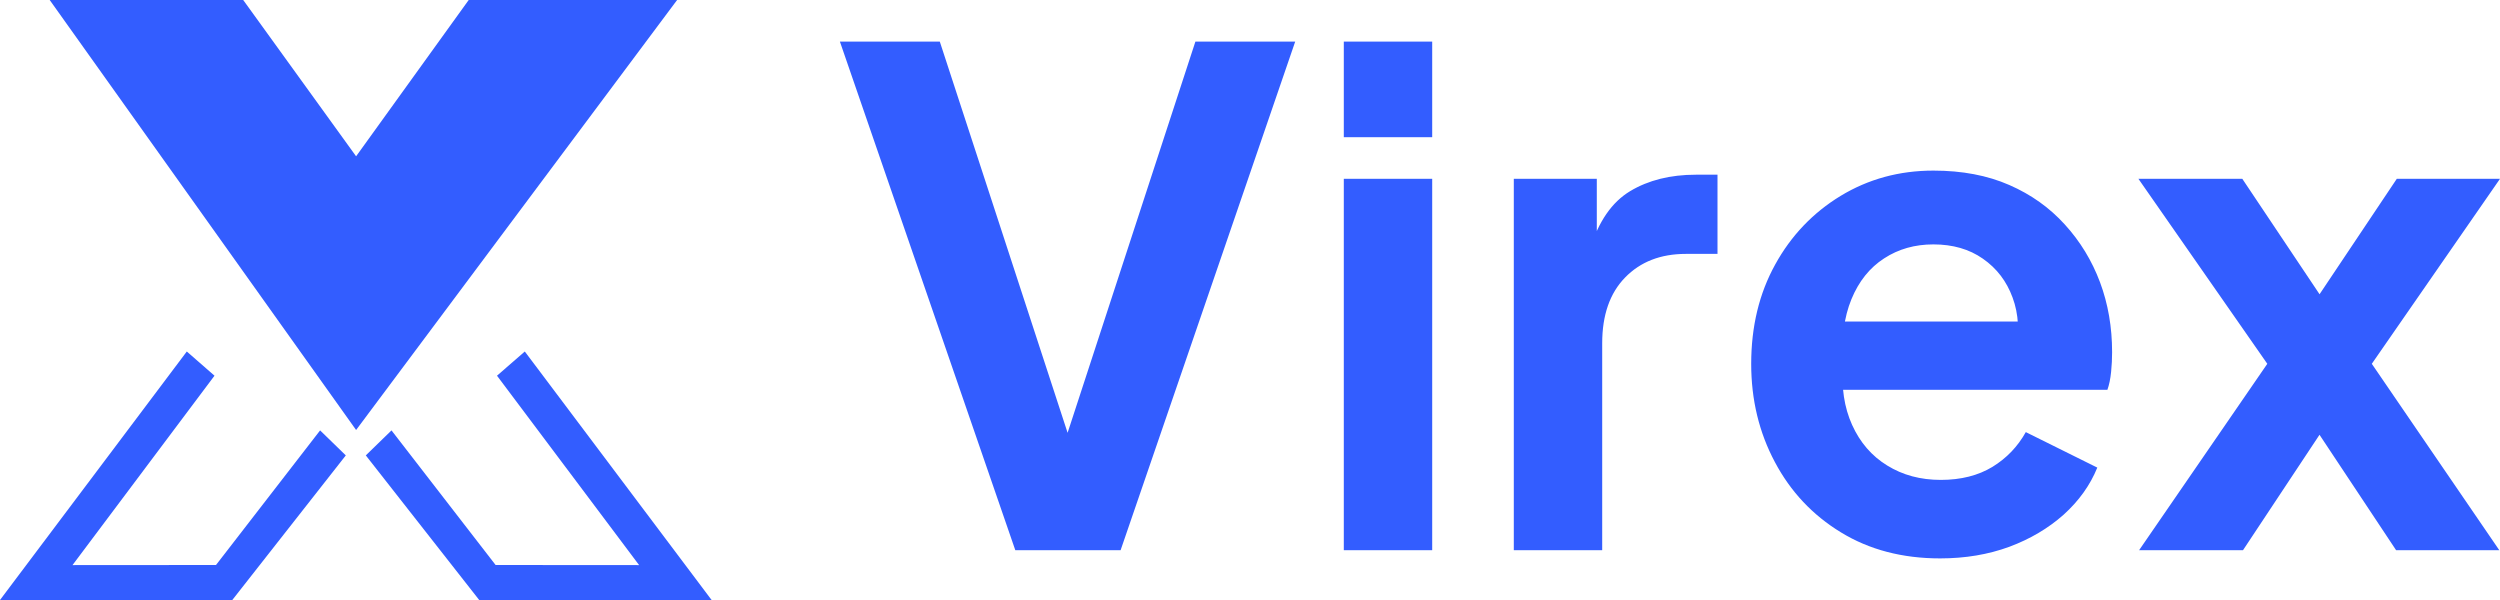
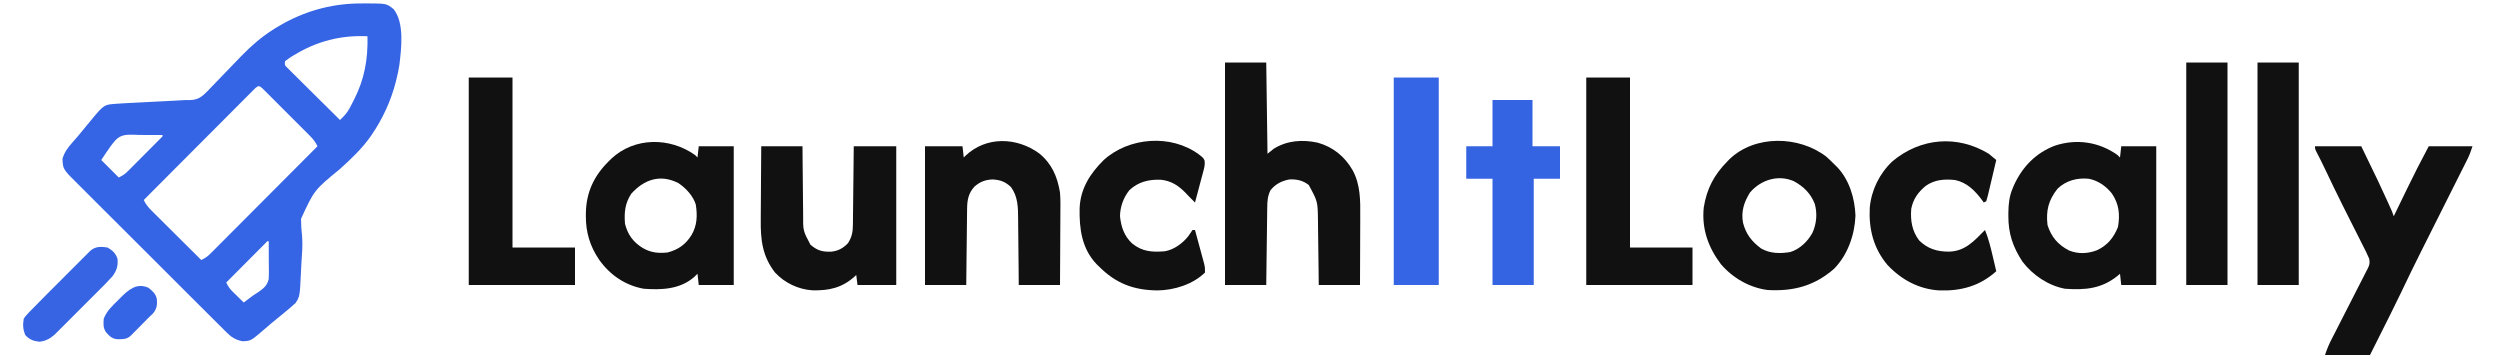
- <svg xmlns="http://www.w3.org/2000/svg" fill="#335DFF" viewBox="0 0 250 60">
-   <path d="M4.97 0l19.35 0 11.29 15.63 11.26 -15.63 20.84 0 -32.1 43 -30.64 -43zm-4.97 60l18.68 -24.85 2.77 2.42 -14.2 18.94 14.35 -0.01 10.41 -13.46 2.57 2.5 -11.35 14.46 -23.23 0zm71.16 0l-18.68 -24.85 -2.78 2.42 14.21 18.94 -14.35 -0.01 -10.41 -13.46 -2.57 2.5 11.34 14.46 23.24 0z" />
-   <path fill-rule="nonzero" d="M101.53 55.02l-17.54 -50.86 9.99 0 13.76 42.12 -1.96 0 13.76 -42.12 9.98 0 -17.46 50.86 -10.53 0zm32.85 0l0 -37.14 8.84 0 0 37.14 -8.84 0zm0 -41.3l0 -9.56 8.84 0 0 9.56 -8.84 0zm17 41.3l0 -37.14 8.3 0 0 8.26 -0.68 -1.23c0.86,-2.77 2.19,-4.7 4.02,-5.8 1.82,-1.09 4.01,-1.64 6.57,-1.64l2.16 0 0 7.92 -3.17 0c-2.52,0 -4.54,0.79 -6.07,2.36 -1.53,1.57 -2.29,3.76 -2.29,6.58l0 20.69 -8.84 0zm42.63 0.82c-3.78,0 -7.08,-0.87 -9.91,-2.6 -2.84,-1.73 -5.04,-4.07 -6.61,-7.03 -1.58,-2.96 -2.37,-6.23 -2.37,-9.83 0,-3.73 0.8,-7.04 2.4,-9.93 1.59,-2.89 3.78,-5.18 6.54,-6.86 2.77,-1.68 5.86,-2.53 9.28,-2.53 2.87,0 5.4,0.48 7.59,1.44 2.18,0.95 4.03,2.27 5.56,3.96 1.53,1.68 2.7,3.6 3.51,5.76 0.81,2.17 1.21,4.5 1.21,7 0,0.64 -0.03,1.3 -0.1,1.98 -0.07,0.68 -0.19,1.28 -0.37,1.78l-28.33 0 0 -6.83 23.34 0 -4.18 3.21c0.4,-2.1 0.3,-3.96 -0.31,-5.6 -0.6,-1.64 -1.59,-2.93 -2.97,-3.89 -1.37,-0.96 -3.02,-1.43 -4.95,-1.43 -1.85,0 -3.49,0.46 -4.93,1.4 -1.44,0.93 -2.53,2.29 -3.27,4.09 -0.74,1.8 -1.02,3.97 -0.84,6.52 -0.18,2.28 0.12,4.29 0.91,6.04 0.79,1.75 1.96,3.11 3.51,4.06 1.55,0.96 3.33,1.44 5.36,1.44 2.02,0 3.74,-0.44 5.16,-1.3 1.42,-0.87 2.53,-2.03 3.34,-3.48l7.15 3.55c-0.72,1.77 -1.85,3.34 -3.37,4.71 -1.53,1.36 -3.34,2.43 -5.43,3.21 -2.1,0.77 -4.4,1.16 -6.92,1.16zm19.9 -0.82l12.82 -18.64 -12.89 -18.5 10.39 0 10.05 15.02 -4.65 0 10.05 -15.02 10.32 0 -12.82 18.5 12.75 18.64 -10.32 0 -9.92 -14.95 4.52 0 -9.91 14.95 -10.39 0z" />
+ <svg xmlns="http://www.w3.org/2000/svg" version="1.1" width="2000" height="290">
+   <path d="M0 0 C1.731 -0.012 1.731 -0.012 3.496 -0.023 C19.483 0.013 19.483 0.013 25.188 4.625 C33.92 15.739 31.341 35.941 29.754 49.242 C29.144 53.311 28.256 57.261 27.25 61.25 C27.089 61.894 26.928 62.537 26.762 63.201 C22.942 77.987 16.438 92.058 7.875 104.688 C7.279 105.571 7.279 105.571 6.671 106.473 C-0.3 116.306 -8.917 124.489 -17.848 132.496 C-38.346 149.309 -38.346 149.309 -48.941 172.323 C-48.936 177.026 -48.602 181.62 -48.064 186.292 C-47.503 193.364 -48.123 200.396 -48.594 207.463 C-48.746 209.872 -48.866 212.28 -48.973 214.691 C-49.877 234.353 -49.877 234.353 -53.309 239.66 C-53.929 240.205 -54.549 240.751 -55.188 241.312 C-55.904 241.957 -56.621 242.602 -57.359 243.266 C-58.148 243.92 -58.937 244.575 -59.75 245.25 C-60.58 245.946 -61.41 246.642 -62.266 247.359 C-64.081 248.856 -65.907 250.34 -67.742 251.812 C-71.612 254.949 -75.393 258.184 -79.159 261.445 C-89.132 269.98 -89.132 269.98 -95.75 270.25 C-101.416 269.122 -104.738 266.988 -108.703 262.945 C-109.259 262.398 -109.815 261.852 -110.388 261.288 C-112.239 259.462 -114.072 257.618 -115.906 255.773 C-117.232 254.456 -118.56 253.141 -119.889 251.826 C-123.489 248.257 -127.074 244.672 -130.654 241.083 C-133.647 238.087 -136.647 235.098 -139.647 232.108 C-146.725 225.055 -153.79 217.99 -160.846 210.915 C-168.123 203.622 -175.42 196.35 -182.729 189.089 C-189.008 182.851 -195.273 176.598 -201.527 170.335 C-205.261 166.596 -208.999 162.863 -212.751 159.142 C-216.279 155.642 -219.79 152.125 -223.288 148.596 C-224.572 147.305 -225.863 146.02 -227.16 144.742 C-239.422 132.644 -239.422 132.644 -239.75 124.25 C-238.211 118.89 -235.293 115.095 -231.625 111 C-230.635 109.864 -229.645 108.727 -228.656 107.59 C-228.165 107.029 -227.674 106.468 -227.168 105.89 C-225.096 103.494 -223.112 101.029 -221.125 98.562 C-207.017 81.258 -207.017 81.258 -199.208 80.447 C-194.167 80.043 -189.121 79.783 -184.07 79.531 C-182.258 79.437 -182.258 79.437 -180.41 79.341 C-176.565 79.141 -172.72 78.945 -168.875 78.75 C-165.037 78.555 -161.199 78.358 -157.362 78.159 C-154.98 78.035 -152.598 77.914 -150.216 77.795 C-148.051 77.683 -145.887 77.556 -143.723 77.413 C-140.75 77.25 -140.75 77.25 -138.077 77.311 C-131.216 77.25 -128.017 74.512 -123.293 69.71 C-122.43 68.788 -121.566 67.865 -120.676 66.914 C-119.742 65.953 -118.806 64.994 -117.867 64.038 C-115.405 61.519 -112.97 58.977 -110.541 56.426 C-106.22 51.893 -101.862 47.396 -97.488 42.914 C-97.021 42.434 -96.554 41.955 -96.072 41.46 C-88.533 33.747 -80.827 27.064 -71.75 21.25 C-70.955 20.733 -70.16 20.216 -69.341 19.684 C-67.504 18.537 -65.654 17.468 -63.75 16.438 C-63.095 16.077 -62.439 15.716 -61.764 15.345 C-42.492 4.988 -21.846 -0.148 0 0 Z M-54.688 41.438 C-55.393 41.866 -56.098 42.294 -56.825 42.735 C-58.525 43.82 -60.147 45.026 -61.75 46.25 C-62.068 49.302 -62.068 49.302 -60.08 51.281 C-59.298 52.056 -58.516 52.831 -57.711 53.63 C-56.83 54.51 -55.949 55.391 -55.042 56.298 C-54.069 57.255 -53.097 58.212 -52.125 59.168 C-51.138 60.15 -50.151 61.132 -49.166 62.115 C-46.568 64.701 -43.962 67.278 -41.353 69.853 C-38.694 72.482 -36.042 75.119 -33.391 77.756 C-28.185 82.929 -22.971 88.092 -17.75 93.25 C-14.759 90.388 -12.208 87.79 -10.25 84.133 C-9.84 83.368 -9.43 82.604 -9.008 81.816 C-8.385 80.608 -8.385 80.608 -7.75 79.375 C-7.314 78.536 -6.879 77.697 -6.43 76.832 C1.938 60.323 4.637 44.59 4.25 26.25 C-17.203 25.272 -36.306 30.205 -54.688 41.438 Z M-85.417 67.671 C-86.086 68.342 -86.756 69.013 -87.445 69.705 C-88.214 70.47 -88.982 71.236 -89.774 72.025 C-90.618 72.876 -91.461 73.727 -92.331 74.604 C-93.218 75.491 -94.106 76.379 -95.021 77.293 C-97.461 79.733 -99.895 82.179 -102.328 84.626 C-104.87 87.18 -107.417 89.728 -109.964 92.277 C-114.788 97.107 -119.607 101.943 -124.424 106.78 C-129.907 112.285 -135.396 117.785 -140.886 123.285 C-152.18 134.6 -163.467 145.923 -174.75 157.25 C-173.103 160.739 -171.233 163.01 -168.484 165.743 C-167.603 166.624 -166.722 167.504 -165.815 168.412 C-164.853 169.363 -163.892 170.314 -162.93 171.266 C-161.946 172.246 -160.962 173.227 -159.979 174.208 C-157.396 176.784 -154.806 179.353 -152.216 181.921 C-149.571 184.546 -146.932 187.175 -144.293 189.805 C-139.118 194.959 -133.936 200.106 -128.75 205.25 C-125.523 203.83 -123.373 202.121 -120.89 199.631 C-120.136 198.879 -119.381 198.127 -118.604 197.353 C-117.378 196.116 -117.378 196.116 -116.126 194.853 C-115.257 193.985 -114.389 193.116 -113.494 192.222 C-111.116 189.843 -108.744 187.46 -106.373 185.076 C-103.893 182.583 -101.407 180.096 -98.922 177.608 C-94.218 172.899 -89.52 168.184 -84.823 163.467 C-79.475 158.097 -74.121 152.732 -68.767 147.368 C-57.755 136.335 -46.75 125.295 -35.75 114.25 C-37.392 110.774 -39.256 108.491 -41.984 105.757 C-42.859 104.876 -43.733 103.996 -44.634 103.088 C-45.589 102.137 -46.544 101.185 -47.5 100.234 C-48.479 99.254 -49.458 98.273 -50.437 97.292 C-52.484 95.241 -54.536 93.194 -56.59 91.149 C-59.226 88.524 -61.854 85.89 -64.479 83.253 C-66.496 81.229 -68.518 79.209 -70.542 77.19 C-71.513 76.22 -72.483 75.249 -73.451 74.276 C-74.801 72.921 -76.158 71.573 -77.516 70.226 C-78.287 69.456 -79.058 68.686 -79.853 67.893 C-82.268 65.801 -82.963 65.579 -85.417 67.671 Z M-182.965 105.016 C-188.607 104.899 -192.796 104.986 -196.98 109 C-199.887 112.203 -202.372 115.644 -204.75 119.25 C-206.07 121.23 -207.39 123.21 -208.75 125.25 C-204.13 129.87 -199.51 134.49 -194.75 139.25 C-191.456 137.603 -189.917 136.666 -187.45 134.193 C-186.83 133.576 -186.21 132.959 -185.57 132.323 C-184.913 131.658 -184.255 130.993 -183.578 130.309 C-182.896 129.626 -182.213 128.943 -181.51 128.239 C-180.072 126.798 -178.637 125.355 -177.204 123.909 C-175 121.687 -172.788 119.473 -170.574 117.26 C-169.179 115.86 -167.785 114.459 -166.391 113.059 C-165.725 112.392 -165.06 111.725 -164.374 111.038 C-163.766 110.424 -163.158 109.81 -162.532 109.177 C-161.994 108.635 -161.455 108.093 -160.9 107.534 C-159.639 106.413 -159.639 106.413 -159.75 105.25 C-164.357 105.205 -168.96 105.189 -173.566 105.234 C-176.715 105.264 -179.823 105.207 -182.965 105.016 Z M-77.123 191.503 C-77.707 192.089 -78.291 192.675 -78.893 193.279 C-79.553 193.94 -80.214 194.601 -80.895 195.281 C-81.611 196.003 -82.328 196.725 -83.066 197.469 C-83.797 198.201 -84.529 198.934 -85.282 199.688 C-87.628 202.04 -89.97 204.395 -92.312 206.75 C-93.898 208.34 -95.483 209.93 -97.068 211.52 C-100.965 215.427 -104.858 219.337 -108.75 223.25 C-107.403 226.046 -106.153 228.09 -103.93 230.266 C-103.395 230.794 -102.86 231.323 -102.309 231.867 C-101.753 232.406 -101.197 232.945 -100.625 233.5 C-100.062 234.054 -99.498 234.609 -98.918 235.18 C-97.533 236.541 -96.142 237.896 -94.75 239.25 C-92.899 237.897 -91.069 236.527 -89.258 235.121 C-86.75 233.25 -86.75 233.25 -83.805 231.41 C-79.308 228.352 -76.248 226.142 -74.828 220.746 C-74.595 217.296 -74.535 213.977 -74.671 210.528 C-74.756 208.087 -74.75 205.657 -74.727 203.215 C-74.687 198.892 -74.705 194.573 -74.75 190.25 C-75.937 190.138 -75.937 190.138 -77.123 191.503 Z " fill="#3564E4" transform="translate(289.75,2.75)" />
+   <path d="M0 0 C10.89 0 21.78 0 33 0 C33.33 24.09 33.66 48.18 34 73 C35.65 71.68 37.3 70.36 39 69 C49.688 62.353 61.984 61.491 74.125 64.125 C86.364 67.521 95.676 75.12 102 86 C108.493 97.733 108.288 110.653 108.195 123.703 C108.192 125.278 108.189 126.852 108.187 128.427 C108.179 132.53 108.16 136.634 108.137 140.737 C108.113 145.682 108.104 150.628 108.092 155.573 C108.073 163.049 108.035 170.524 108 178 C97.11 178 86.22 178 75 178 C74.951 173.64 74.902 169.281 74.852 164.789 C74.807 161.289 74.76 157.789 74.713 154.288 C74.663 150.607 74.617 146.925 74.578 143.244 C74.541 139.69 74.495 136.137 74.442 132.584 C74.415 130.585 74.397 128.585 74.379 126.586 C74.184 111.185 74.184 111.185 67 98 C62.369 94.349 57.419 93.29 51.594 93.551 C45.384 94.626 40.469 97.244 36.438 102.062 C34.137 106.764 33.862 110.551 33.795 115.788 C33.785 116.462 33.775 117.135 33.765 117.829 C33.733 120.048 33.708 122.266 33.684 124.484 C33.663 126.026 33.642 127.567 33.621 129.108 C33.566 133.159 33.516 137.21 33.468 141.26 C33.409 146.124 33.342 150.987 33.277 155.851 C33.18 163.234 33.091 170.617 33 178 C22.11 178 11.22 178 0 178 C0 119.26 0 60.52 0 0 Z " fill="#111111" transform="translate(980,50)" />
+   <path d="M0 0 C0.99 0.99 0.99 0.99 2 2 C2.33 -0.97 2.66 -3.94 3 -7 C12.24 -7 21.48 -7 31 -7 C31 29.63 31 66.26 31 104 C21.76 104 12.52 104 3 104 C2.505 99.545 2.505 99.545 2 95 C1.466 95.459 0.933 95.918 0.383 96.391 C-12.52 107.017 -25.818 108.15 -42 107 C-55.317 104.539 -67.931 96.042 -76.043 85.293 C-83.731 73.572 -87.402 62.649 -87.312 48.625 C-87.307 47.699 -87.301 46.773 -87.295 45.819 C-87.177 39.147 -86.598 33.21 -84 27 C-83.598 26.032 -83.196 25.064 -82.781 24.066 C-76.049 9.387 -65.245 -1.768 -50 -7.5 C-32.729 -13.187 -14.823 -10.523 0 0 Z M-48 27 C-55.243 36.179 -57.299 44.416 -56 56 C-52.918 65.652 -47.657 71.745 -38.812 76.375 C-31.477 79.344 -23.907 79.004 -16.562 76.25 C-8.054 72.328 -3.142 66.257 0.375 57.625 C2.099 47.624 1.272 39.308 -4.508 30.773 C-9.269 24.861 -15.452 20.465 -23 19 C-32.23 18.082 -41.24 20.434 -48 27 Z " fill="#111111" transform="translate(1694,124)" />
+   <path d="M0 0 C0.99 0.99 0.99 0.99 2 2 C2.33 -0.97 2.66 -3.94 3 -7 C12.24 -7 21.48 -7 31 -7 C31 29.63 31 66.26 31 104 C21.76 104 12.52 104 3 104 C2.505 99.545 2.505 99.545 2 95 C1.093 95.887 0.185 96.774 -0.75 97.688 C-12.142 107.519 -26.757 108.033 -41 107 C-55.824 104.372 -68.158 95.876 -76.75 83.688 C-84.068 72.917 -87.406 61.665 -87.312 48.688 C-87.307 47.858 -87.301 47.028 -87.295 46.174 C-86.972 29.696 -80.698 16.518 -69 5 C-68.339 4.34 -67.677 3.68 -66.996 3 C-48.438 -14.395 -20.208 -14.346 0 0 Z M-51 31 C-56.026 38.658 -56.734 46.048 -56 55 C-53.828 63.664 -49.533 69.595 -41.938 74.312 C-35.392 78.155 -29.527 78.718 -22 78 C-13.313 75.713 -7.41 71.555 -2.688 63.875 C1.767 56.183 1.97 48.403 0.645 39.652 C-1.478 32.715 -7.298 26.475 -13.227 22.512 C-27.57 15.125 -40.587 19.407 -51 31 Z " fill="#111111" transform="translate(556,124)" />
+   <path d="M0 0 C12.21 0 24.42 0 37 0 C50.864 28.552 50.864 28.552 57.312 42.625 C57.774 43.63 58.235 44.636 58.71 45.672 C61.865 52.595 61.865 52.595 63 56 C63.793 54.361 63.793 54.361 64.601 52.69 C66.606 48.549 68.614 44.41 70.623 40.271 C71.484 38.496 72.344 36.721 73.203 34.945 C78.903 23.162 84.811 11.534 91 0 C102.55 0 114.1 0 126 0 C124.767 3.699 123.749 6.752 122.049 10.135 C121.476 11.284 121.476 11.284 120.891 12.456 C120.476 13.278 120.061 14.099 119.633 14.945 C118.971 16.266 118.971 16.266 118.297 17.614 C116.838 20.525 115.374 23.432 113.91 26.34 C112.885 28.383 111.861 30.427 110.837 32.471 C108.133 37.865 105.425 43.256 102.716 48.646 C98.413 57.211 94.114 65.778 89.818 74.346 C88.334 77.304 86.848 80.26 85.361 83.216 C79.581 94.726 73.956 106.301 68.421 117.93 C65.715 123.61 62.941 129.251 60.113 134.871 C59.641 135.815 59.168 136.759 58.681 137.732 C57.227 140.635 55.77 143.536 54.312 146.438 C53.303 148.452 52.293 150.467 51.283 152.482 C48.858 157.323 46.429 162.161 44 167 C32.12 167 20.24 167 8 167 C9.524 162.429 11.184 158.403 13.38 154.172 C13.715 153.517 14.05 152.863 14.395 152.189 C15.118 150.777 15.843 149.366 16.569 147.956 C18.112 144.954 19.64 141.945 21.169 138.936 C24.011 133.343 26.86 127.753 29.734 122.176 C31.738 118.287 33.722 114.389 35.693 110.484 C36.447 109 37.208 107.52 37.976 106.044 C39.049 103.981 40.096 101.907 41.138 99.828 C41.621 98.921 41.621 98.921 42.113 97.995 C43.633 94.897 44.063 93.291 43.326 89.88 C42.888 88.93 42.451 87.979 42 87 C41.632 86.187 41.264 85.373 40.884 84.535 C40.478 83.73 40.071 82.924 39.653 82.094 C39.188 81.168 38.723 80.241 38.244 79.287 C37.491 77.801 37.491 77.801 36.723 76.285 C36.197 75.238 35.671 74.192 35.129 73.113 C33.444 69.761 31.754 66.412 30.062 63.062 C27.863 58.701 25.666 54.337 23.473 49.973 C22.932 48.897 22.391 47.821 21.834 46.712 C17.206 37.474 12.733 28.166 8.307 18.829 C5.938 13.841 3.467 8.914 0.926 4.012 C0 2 0 2 0 0 Z " fill="#111111" transform="translate(1852,117)" />
+   <path d="M0 0 C2.48 2.176 4.811 4.423 7.109 6.789 C7.67 7.329 8.231 7.869 8.809 8.426 C18.576 18.604 22.98 33.503 23.484 47.289 C22.903 62.598 17.312 78.663 6.418 89.77 C-9.34 103.555 -26.191 107.976 -46.891 106.789 C-61.358 104.88 -74.724 97.154 -84.18 86.117 C-94.325 72.667 -99.621 57.82 -97.891 40.789 C-95.514 25.818 -89.602 14.539 -78.891 3.789 C-78.349 3.224 -77.808 2.66 -77.25 2.078 C-56.734 -17.506 -21.743 -16.631 0 0 Z M-60.891 28.789 C-65.7 36.446 -68.181 44.097 -66.43 53.18 C-64.074 62.214 -59.426 68.035 -52.016 73.562 C-44.823 77.714 -36.62 77.77 -28.586 76.395 C-20.901 74.003 -14.716 67.9 -10.891 60.977 C-7.639 53.64 -6.944 45.75 -9.043 37.98 C-12.295 29.573 -17.976 23.995 -25.793 19.758 C-38.301 14.233 -52.247 18.648 -60.891 28.789 Z " fill="#111111" transform="translate(1460.891,125.2109)" />
+   <path d="M0 0 C10.89 0 21.78 0 33 0 C33.056 7.224 33.056 7.224 33.113 14.594 C33.144 17.656 33.175 20.719 33.209 23.781 C33.263 28.635 33.314 33.489 33.346 38.344 C33.373 42.26 33.413 46.176 33.463 50.093 C33.48 51.582 33.491 53.071 33.498 54.561 C33.41 67.581 33.41 67.581 39.375 78.812 C44.994 83.495 48.735 84.548 55.988 84.352 C61.665 83.689 65.421 81.621 69.375 77.562 C72.485 72.658 73.256 68.811 73.319 63.007 C73.329 62.323 73.339 61.64 73.349 60.935 C73.38 58.69 73.397 56.445 73.414 54.199 C73.433 52.637 73.452 51.075 73.473 49.512 C73.524 45.411 73.564 41.309 73.601 37.207 C73.648 32.28 73.71 27.354 73.769 22.427 C73.857 14.951 73.927 7.476 74 0 C85.22 0 96.44 0 108 0 C108 36.63 108 73.26 108 111 C97.77 111 87.54 111 77 111 C76.505 107.04 76.505 107.04 76 103 C75.588 103.387 75.175 103.773 74.75 104.172 C64.692 113.242 54.224 115.584 40.91 115.25 C29.689 114.533 18.656 109.328 11 101 C0.874 88.006 -0.597 74.719 -0.391 58.887 C-0.383 57.179 -0.377 55.471 -0.373 53.763 C-0.358 49.313 -0.319 44.863 -0.275 40.413 C-0.226 35.05 -0.208 29.686 -0.185 24.323 C-0.146 16.215 -0.07 8.108 0 0 Z " fill="#111111" transform="translate(609,117)" />
+   <path d="M0 0 C10.18 8.274 14.596 18.62 16.691 31.32 C17.177 37.126 17.044 42.957 16.984 48.777 C16.979 50.418 16.975 52.058 16.972 53.699 C16.96 57.972 16.931 62.244 16.897 66.517 C16.861 71.667 16.847 76.818 16.83 81.968 C16.801 89.753 16.744 97.536 16.691 105.32 C5.801 105.32 -5.089 105.32 -16.309 105.32 C-16.346 100.66 -16.383 96 -16.422 91.199 C-16.452 88.232 -16.483 85.266 -16.518 82.299 C-16.572 77.598 -16.623 72.898 -16.655 68.198 C-16.681 64.404 -16.722 60.611 -16.772 56.818 C-16.788 55.377 -16.8 53.936 -16.806 52.495 C-16.85 43.357 -16.918 34.569 -22.559 26.945 C-27.001 22.705 -31.185 21.171 -37.246 20.883 C-43.056 21.086 -47.523 22.797 -51.844 26.711 C-56.579 31.957 -57.551 37.375 -57.627 44.244 C-57.643 45.24 -57.643 45.24 -57.658 46.256 C-57.689 48.431 -57.706 50.606 -57.723 52.781 C-57.741 54.297 -57.761 55.813 -57.781 57.329 C-57.833 61.304 -57.872 65.279 -57.909 69.255 C-57.957 74.032 -58.018 78.81 -58.077 83.587 C-58.165 90.831 -58.235 98.076 -58.309 105.32 C-69.199 105.32 -80.089 105.32 -91.309 105.32 C-91.309 68.69 -91.309 32.06 -91.309 -5.68 C-81.409 -5.68 -71.509 -5.68 -61.309 -5.68 C-60.979 -2.71 -60.649 0.26 -60.309 3.32 C-59.87 2.873 -59.432 2.426 -58.98 1.965 C-42.415 -13.826 -17.886 -13.013 0 0 Z " fill="#111111" transform="translate(831.3086,122.6797)" />
+   <path d="M0 0 C11.55 0 23.1 0 35 0 C35 44.88 35 89.76 35 136 C51.5 136 68 136 85 136 C85 145.9 85 155.8 85 166 C56.95 166 28.9 166 0 166 C0 111.22 0 56.44 0 0 Z " fill="#111111" transform="translate(1269,62)" />
+   <path d="M0 0 C11.55 0 23.1 0 35 0 C35 44.88 35 89.76 35 136 C51.5 136 68 136 85 136 C85 145.9 85 155.8 85 166 C56.95 166 28.9 166 0 166 C0 111.22 0 56.44 0 0 Z " fill="#111111" transform="translate(375,62)" />
+   <path d="M0 0 C2.045 1.616 4.012 3.312 6 5 C4.908 9.684 3.805 14.365 2.692 19.044 C2.315 20.637 1.94 22.231 1.569 23.825 C1.035 26.113 0.491 28.399 -0.055 30.684 C-0.302 31.759 -0.302 31.759 -0.554 32.855 C-0.973 34.587 -1.479 36.297 -2 38 C-2.99 38.495 -2.99 38.495 -4 39 C-4.412 38.42 -4.825 37.84 -5.25 37.242 C-10.887 29.617 -17.397 22.99 -27 21 C-35.528 20.16 -43.282 20.679 -50.414 25.699 C-56.532 30.771 -60.417 36.16 -62 44 C-62.764 53.334 -61.439 61.782 -55.66 69.363 C-48.808 76.118 -41.194 78.32 -31.829 78.31 C-18.859 78.026 -11.686 69.746 -3 61 C-0.204 67.851 1.518 74.801 3.188 82 C3.46 83.156 3.733 84.313 4.014 85.504 C4.68 88.335 5.342 91.167 6 94 C-7.097 105.79 -22.104 109.916 -39.5 109.344 C-55.915 108.362 -69.787 100.836 -81 89 C-92.194 75.707 -96.087 60.221 -95.191 43.181 C-93.957 29.082 -87.333 15.667 -77 6 C-54.478 -12.827 -25.113 -15.229 0 0 Z " fill="#111111" transform="translate(1591,123)" />
+   <path d="M0 0 C3.647 2.82 3.647 2.82 4.648 5.163 C5.065 8.527 4.167 11.454 3.285 14.672 C3.106 15.354 2.927 16.037 2.743 16.74 C2.171 18.912 1.586 21.081 1 23.25 C0.609 24.725 0.219 26.2 -0.17 27.676 C-1.124 31.287 -2.09 34.894 -3.062 38.5 C-7.818 33.762 -7.818 33.762 -10.02 31.402 C-15.932 25.141 -22.003 21.042 -30.727 20.262 C-40.232 20.023 -48.419 21.968 -55.527 28.605 C-60.339 34.543 -62.942 41.92 -63.062 49.5 C-62.149 58.119 -59.715 65.312 -53.312 71.312 C-45.162 77.851 -37.379 78.359 -27.062 77.5 C-19.739 76.156 -13.051 71.236 -8.453 65.488 C-7.312 63.833 -6.186 62.168 -5.062 60.5 C-4.402 60.5 -3.743 60.5 -3.062 60.5 C-1.917 64.698 -0.778 68.897 0.355 73.098 C0.742 74.526 1.13 75.954 1.52 77.381 C2.08 79.435 2.634 81.491 3.188 83.547 C3.69 85.401 3.69 85.401 4.203 87.292 C4.938 90.5 4.938 90.5 4.938 94.5 C-4.68 104.011 -19.713 108.664 -33 108.83 C-52.032 108.691 -66.448 103.288 -80.062 89.5 C-80.906 88.69 -80.906 88.69 -81.766 87.863 C-93.665 75.431 -95.659 59.507 -95.375 43.164 C-94.754 27.459 -87.039 15.345 -76.062 4.5 C-55.824 -13.817 -22.212 -16.345 0 0 Z " fill="#111111" transform="translate(959.0625,123.5)" />
+   <path d="M0 0 C11.88 0 23.76 0 36 0 C36 54.78 36 109.56 36 166 C24.12 166 12.24 166 0 166 C0 111.22 0 56.44 0 0 Z " fill="#3564E4" transform="translate(1115,62)" />
+   <path d="M0 0 C10.56 0 21.12 0 32 0 C32 12.21 32 24.42 32 37 C39.26 37 46.52 37 54 37 C54 45.58 54 54.16 54 63 C47.07 63 40.14 63 33 63 C33 91.05 33 119.1 33 148 C22.11 148 11.22 148 0 148 C0 119.95 0 91.9 0 63 C-6.93 63 -13.86 63 -21 63 C-21 54.42 -21 45.84 -21 37 C-14.07 37 -7.14 37 0 37 C0 24.79 0 12.58 0 0 Z " fill="#3564E3" transform="translate(1194,80)" />
+   <path d="M0 0 C10.89 0 21.78 0 33 0 C33 58.74 33 117.48 33 178 C22.11 178 11.22 178 0 178 C0 119.26 0 60.52 0 0 Z " fill="#111111" transform="translate(1806,50)" />
+   <path d="M0 0 C10.89 0 21.78 0 33 0 C33 58.74 33 117.48 33 178 C22.11 178 11.22 178 0 178 C0 119.26 0 60.52 0 0 Z " fill="#111111" transform="translate(1749,50)" />
+   <path d="M0 0 C3.981 2.255 6.547 4.642 8 9 C8.558 14.803 7.37 18.383 4 23 C0.517 26.916 -3.182 30.605 -6.898 34.297 C-7.977 35.378 -9.056 36.459 -10.134 37.541 C-12.387 39.798 -14.645 42.05 -16.907 44.298 C-19.798 47.172 -22.675 50.059 -25.548 52.95 C-27.77 55.182 -29.999 57.408 -32.23 59.631 C-33.293 60.692 -34.354 61.756 -35.413 62.822 C-36.896 64.313 -38.389 65.794 -39.884 67.272 C-40.729 68.115 -41.574 68.958 -42.445 69.826 C-46.233 73.049 -49.542 74.844 -54.5 75.375 C-59.38 74.852 -62.548 73.598 -65.875 69.938 C-67.586 65.47 -67.889 61.704 -67 57 C-65.798 55.139 -65.798 55.139 -64.156 53.379 C-63.518 52.691 -62.88 52.003 -62.223 51.294 C-57.814 46.744 -53.372 42.229 -48.887 37.754 C-47.825 36.692 -46.764 35.629 -45.703 34.567 C-43.495 32.357 -41.285 30.15 -39.074 27.944 C-36.238 25.113 -33.407 22.279 -30.577 19.443 C-28.394 17.256 -26.208 15.072 -24.022 12.888 C-22.976 11.843 -21.931 10.797 -20.887 9.751 C-19.434 8.296 -17.979 6.844 -16.522 5.393 C-15.695 4.566 -14.868 3.74 -14.016 2.889 C-9.941 -0.929 -5.35 -0.862 0 0 Z " fill="#3664E3" transform="translate(86,198)" />
+   <path d="M0 0 C3.42 2.68 5.847 4.67 6.805 9.078 C7.159 13.692 6.783 16.92 3.75 20.5 C2.292 21.958 0.807 23.391 -0.688 24.812 C-1.936 26.075 -3.18 27.341 -4.422 28.609 C-7.089 31.322 -9.761 34.03 -12.457 36.715 C-13.03 37.287 -13.604 37.859 -14.195 38.449 C-17.489 41.458 -20.864 41.201 -25.141 41.164 C-29.309 40.589 -30.882 38.899 -33.688 35.812 C-36.234 32.34 -36.05 29.021 -35.688 24.812 C-33.395 18.659 -28.958 14.638 -24.375 10.125 C-23.628 9.366 -22.881 8.608 -22.111 7.826 C-15.786 1.534 -9.285 -4.103 0 0 Z " fill="#3564E4" transform="translate(118.6875,230.1875)" />
</svg>
